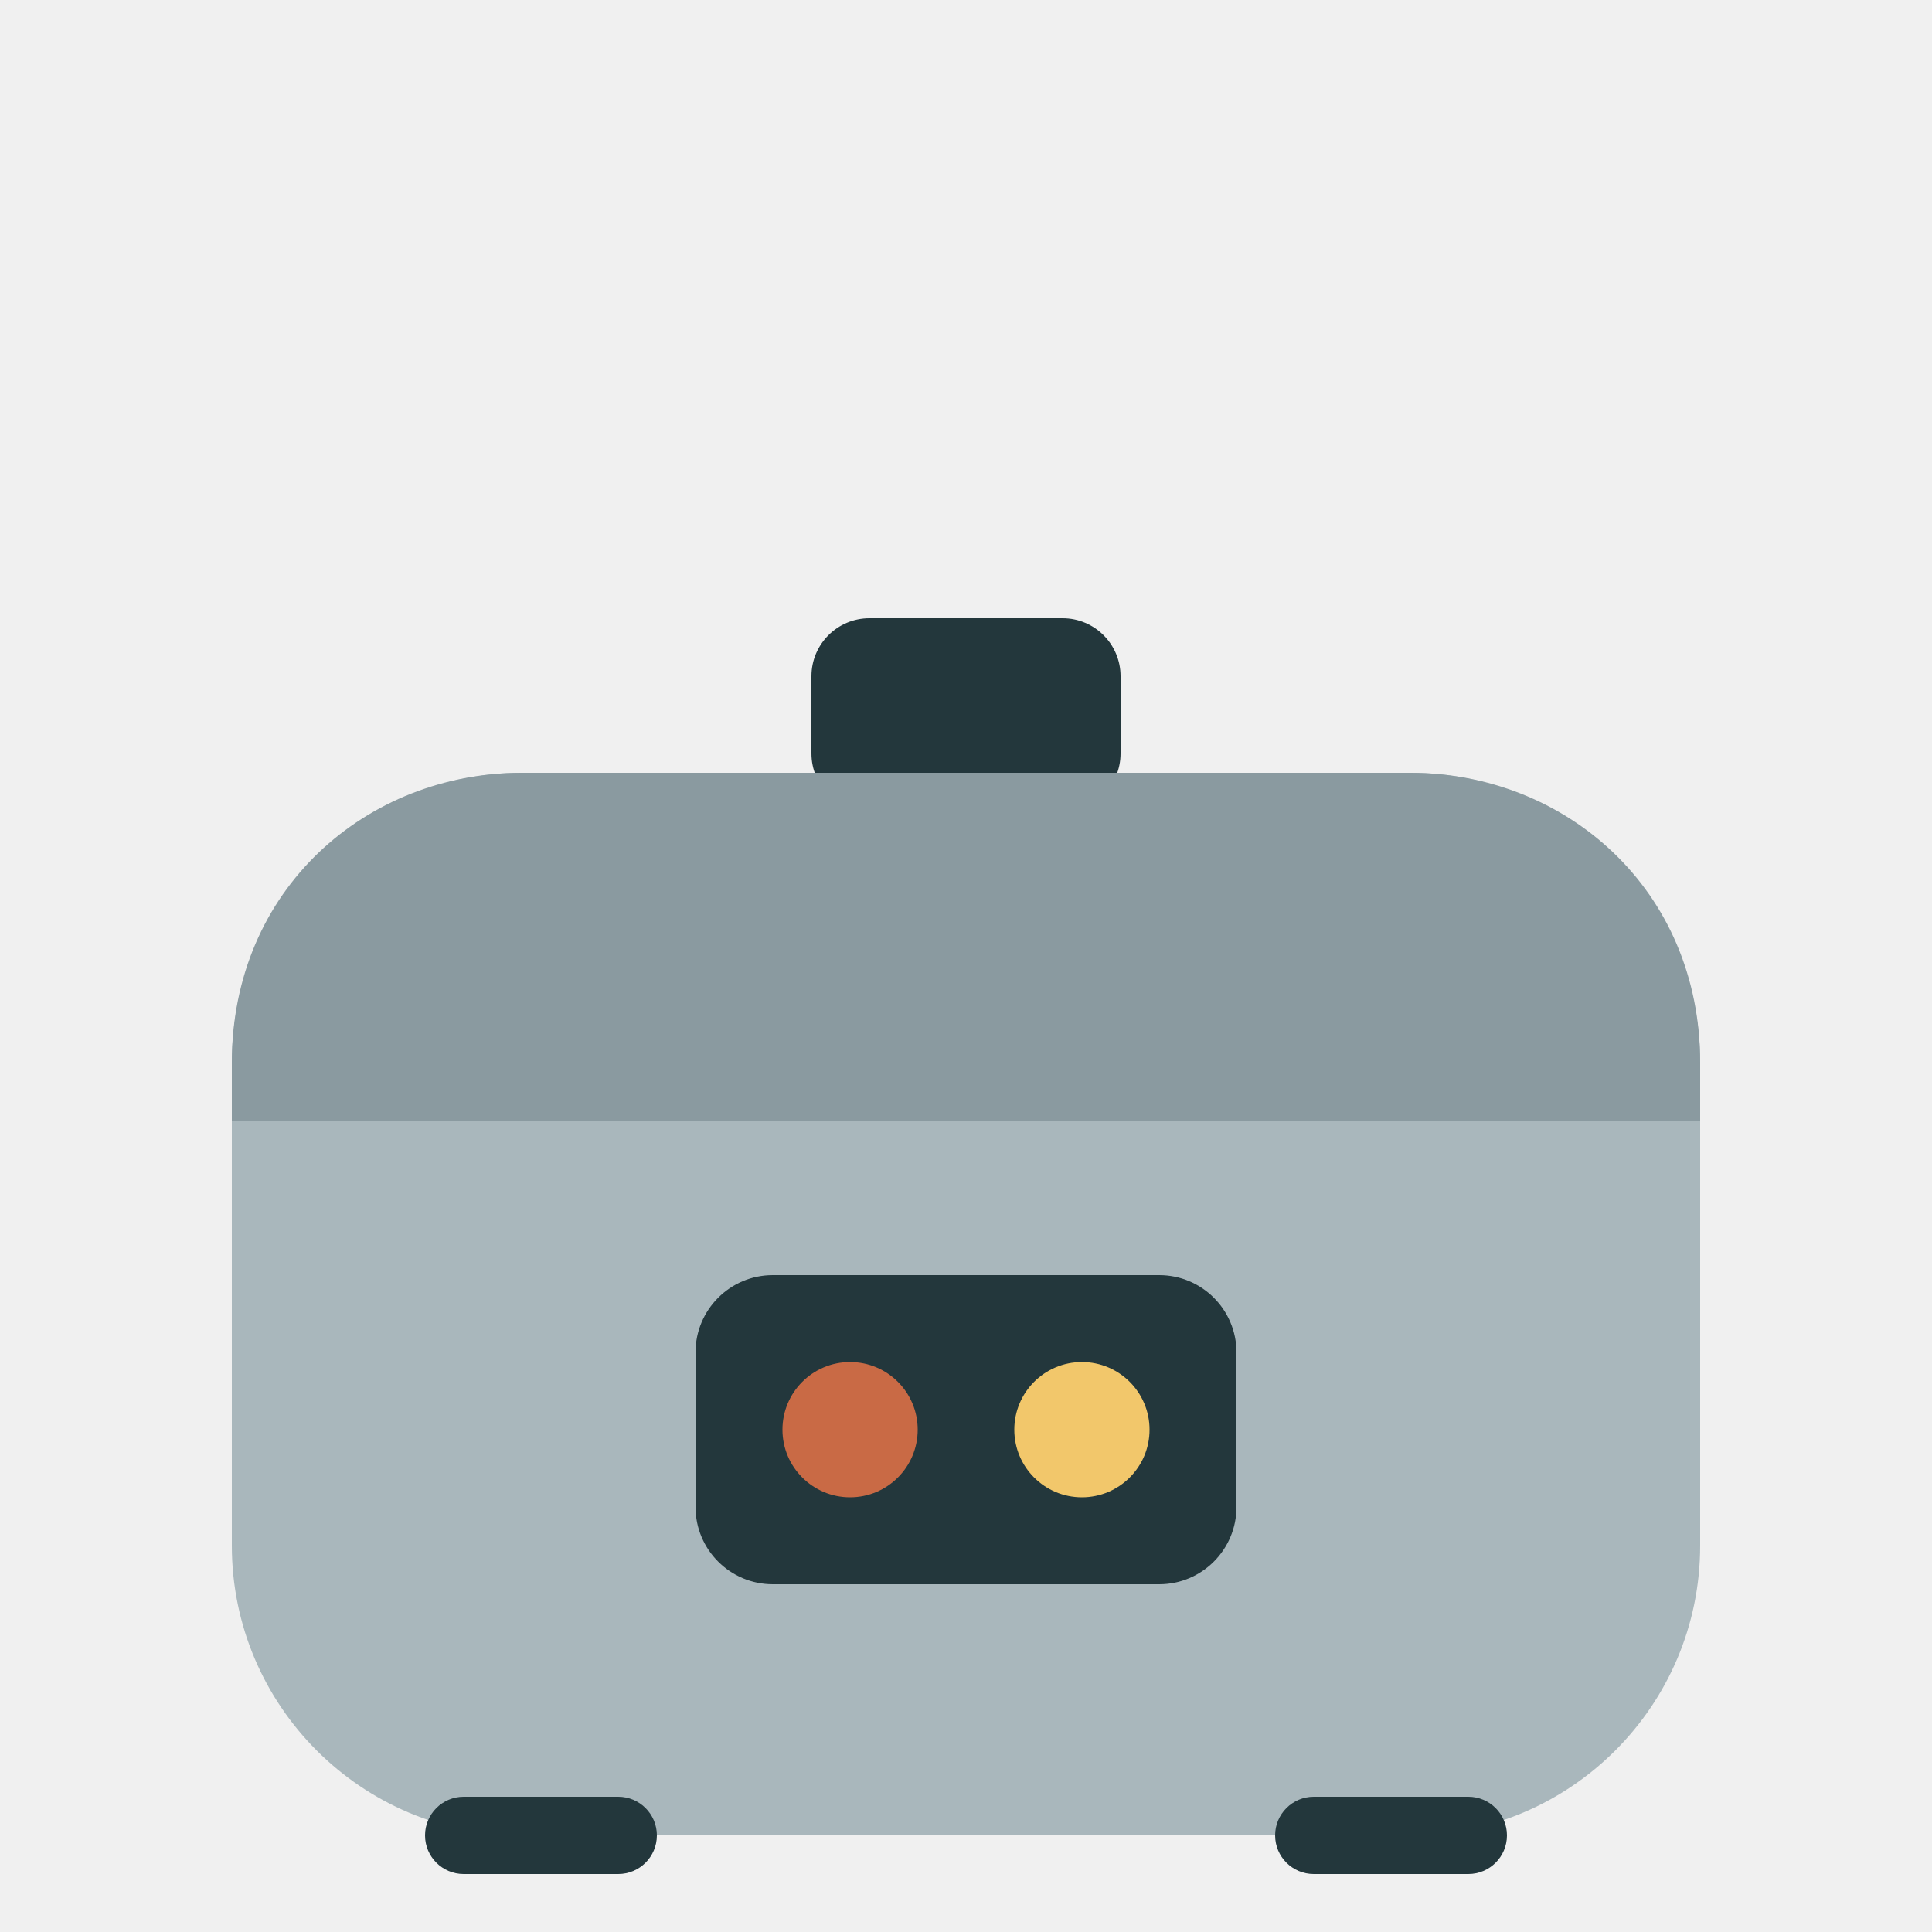
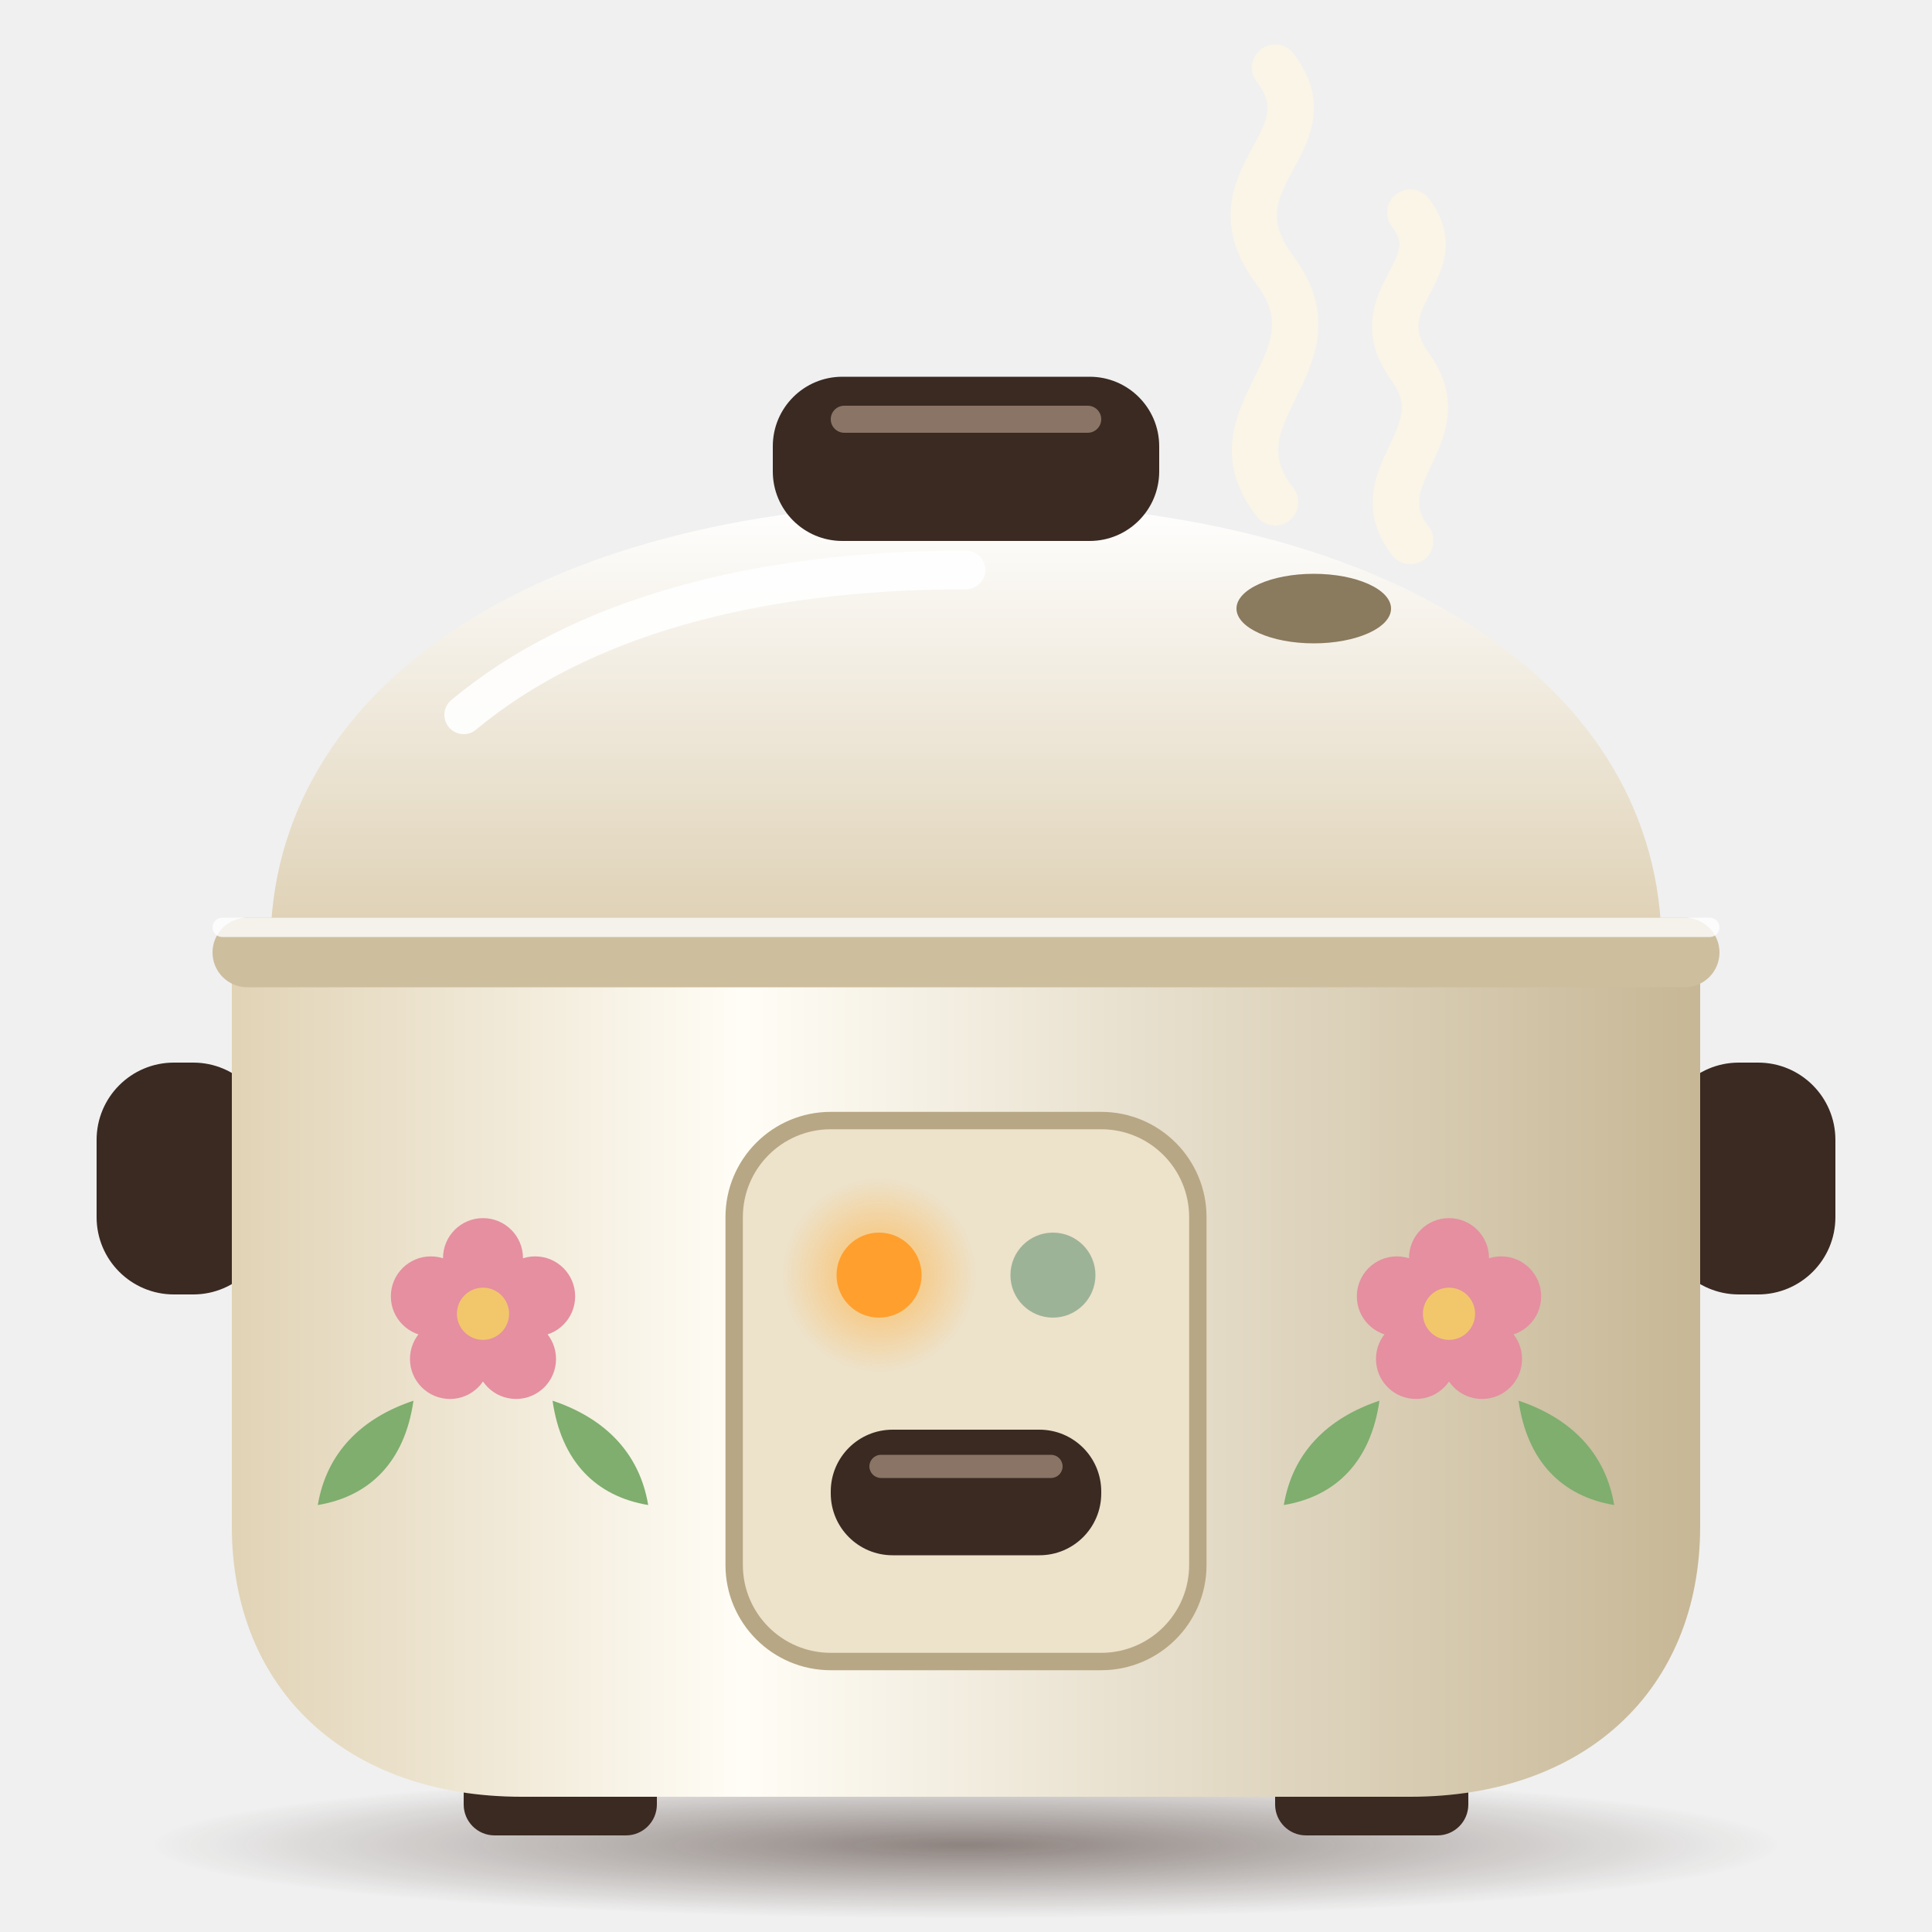
<svg xmlns="http://www.w3.org/2000/svg" viewBox="0 0 100 100">
-   <rect x="42" y="32" width="16" height="10" rx="3" fill="#23373C" />
-   <rect x="12" y="40" width="76" height="55" rx="15" fill="#A9B7BC" />
-   <path d="M12 58 V55 C12 46 19 40 27 40 H73 C81 40 88 46 88 55 V58 Z" fill="#8A9AA0" />
-   <rect x="36" y="66" width="28" height="16" rx="4" fill="#23373C" />
-   <circle cx="44" cy="74" r="3.5" fill="#C96A45" />
-   <circle cx="56" cy="74" r="3.5" fill="#F2C76B" />
-   <rect x="22" y="93" width="12" height="4" rx="2" fill="#23373C" />
-   <rect x="66" y="93" width="12" height="4" rx="2" fill="#23373C" />
+   <defs>
+     <radialGradient id="rice-cooker-shadow">
+       <stop offset="0" stop-color="#2A160E" stop-opacity="0.5" />
+       <stop offset="1" stop-color="#2A160E" stop-opacity="0" />
+     </radialGradient>
+     <linearGradient id="rice-cooker-body" x1="0" y1="0" x2="1" y2="0">
+       <stop offset="0" stop-color="#E0D2B4" />
+       <stop offset="0.35" stop-color="#FFFDF6" />
+       <stop offset="1" stop-color="#C6B694" />
+     </linearGradient>
+     <linearGradient id="rice-cooker-lid" x1="0" y1="0" x2="0" y2="1">
+       <stop offset="0" stop-color="#FFFFFF" />
+       <stop offset="1" stop-color="#DDCFB2" />
+     </linearGradient>
+     <radialGradient id="rice-cooker-lamp">
+       <stop offset="0" stop-color="#FFB347" stop-opacity="0.8" />
+       <stop offset="1" stop-color="#FFB347" stop-opacity="0" />
+     </radialGradient>
+     <g id="rice-cooker-flower">
+       <g fill="#E58FA0">
+         <circle cx="0" cy="-3.200" r="2.300" />
+         <circle cx="3" cy="-1" r="2.300" />
+         <circle cx="1.900" cy="2.600" r="2.300" />
+         <circle cx="-1.900" cy="2.600" r="2.300" />
+         <circle cx="-3" cy="-1" r="2.300" />
+       </g>
+       <circle r="1.500" fill="#F2C76B" />
+       <path d="M-4 5c-3 1-5 3-5.500 6c3-.500 5-2.500 5.500-6zM4 5c3 1 5 3 5.500 6c-3-.500-5-2.500-5.500-6z" fill="#7FAE6E" />
+     </g>
+   </defs>
+   <ellipse cx="50" cy="95.500" rx="42" ry="3.800" fill="url(#rice-cooker-shadow)" />
+   <g fill="none" stroke="#FFF6E4" stroke-width="2.400" stroke-linecap="round" opacity="0.7">
+     <path class="fx-steam" d="M66 26c-3.600-4.600 3.600-7.200 0-12s3-6.600 0-10.500" />
+     <path class="fx-steam" style="animation-delay:-1.800s" d="M73 28c-2.600-3.400 2.600-5.400 0-9s2.300-5 0-8" />
+   </g>
+   <rect x="5" y="55" width="9" height="12" rx="4" fill="#3A2A22" />
+   <rect x="86" y="55" width="9" height="12" rx="4" fill="#3A2A22" />
+   <rect x="24" y="90" width="10" height="5" rx="1.600" fill="#3A2A22" />
+   <rect x="66" y="90" width="10" height="5" rx="1.600" fill="#3A2A22" />
+   <path d="M12 49h76v30c0 8.500-6 14-15 14H27c-9 0-15-5.500-15-14z" fill="url(#rice-cooker-body)" />
+   <path d="M14 49c0-13.500 14-23 36-23s36 9.500 36 23z" fill="url(#rice-cooker-lid)" />
+   <path d="M24 37c6-5 15-7.500 26-7.500" fill="none" stroke="#FFFFFF" stroke-width="2" stroke-linecap="round" opacity="0.9" />
+   <rect x="11" y="47.500" width="78" height="3.600" rx="1.800" fill="#CDBE9E" />
+   <rect x="11" y="47.500" width="78" height="1" rx="0.500" fill="#FFFFFF" opacity="0.8" />
+   <rect x="40" y="19.500" width="20" height="8.500" rx="3.600" fill="#3A2A22" />
+   <rect x="43" y="21" width="14" height="1.400" rx="0.700" fill="#8A7466" />
+   <ellipse cx="68" cy="31.500" rx="4" ry="1.800" fill="#8A7A5E" />
+   <use href="#rice-cooker-flower" transform="translate(25 68) scale(0.900)" />
+   <use href="#rice-cooker-flower" transform="translate(75 68) scale(0.900)" />
+   <rect x="38" y="58" width="24" height="28" rx="5" fill="#EDE2CA" />
+   <rect x="38" y="58" width="24" height="28" rx="5" fill="none" stroke="#B7A784" stroke-width="0.900" />
+   <circle cx="45.500" cy="66" r="5" fill="url(#rice-cooker-lamp)" />
+   <circle cx="45.500" cy="66" r="2.200" fill="#FF9F2E" />
+   <circle cx="54.500" cy="66" r="2.200" fill="#9DB398" />
+   <rect x="43" y="74" width="14" height="6.500" rx="3.200" fill="#3A2A22" />
+   <rect x="45" y="75.300" width="10" height="1.200" rx="0.600" fill="#8A7466" />
</svg>
